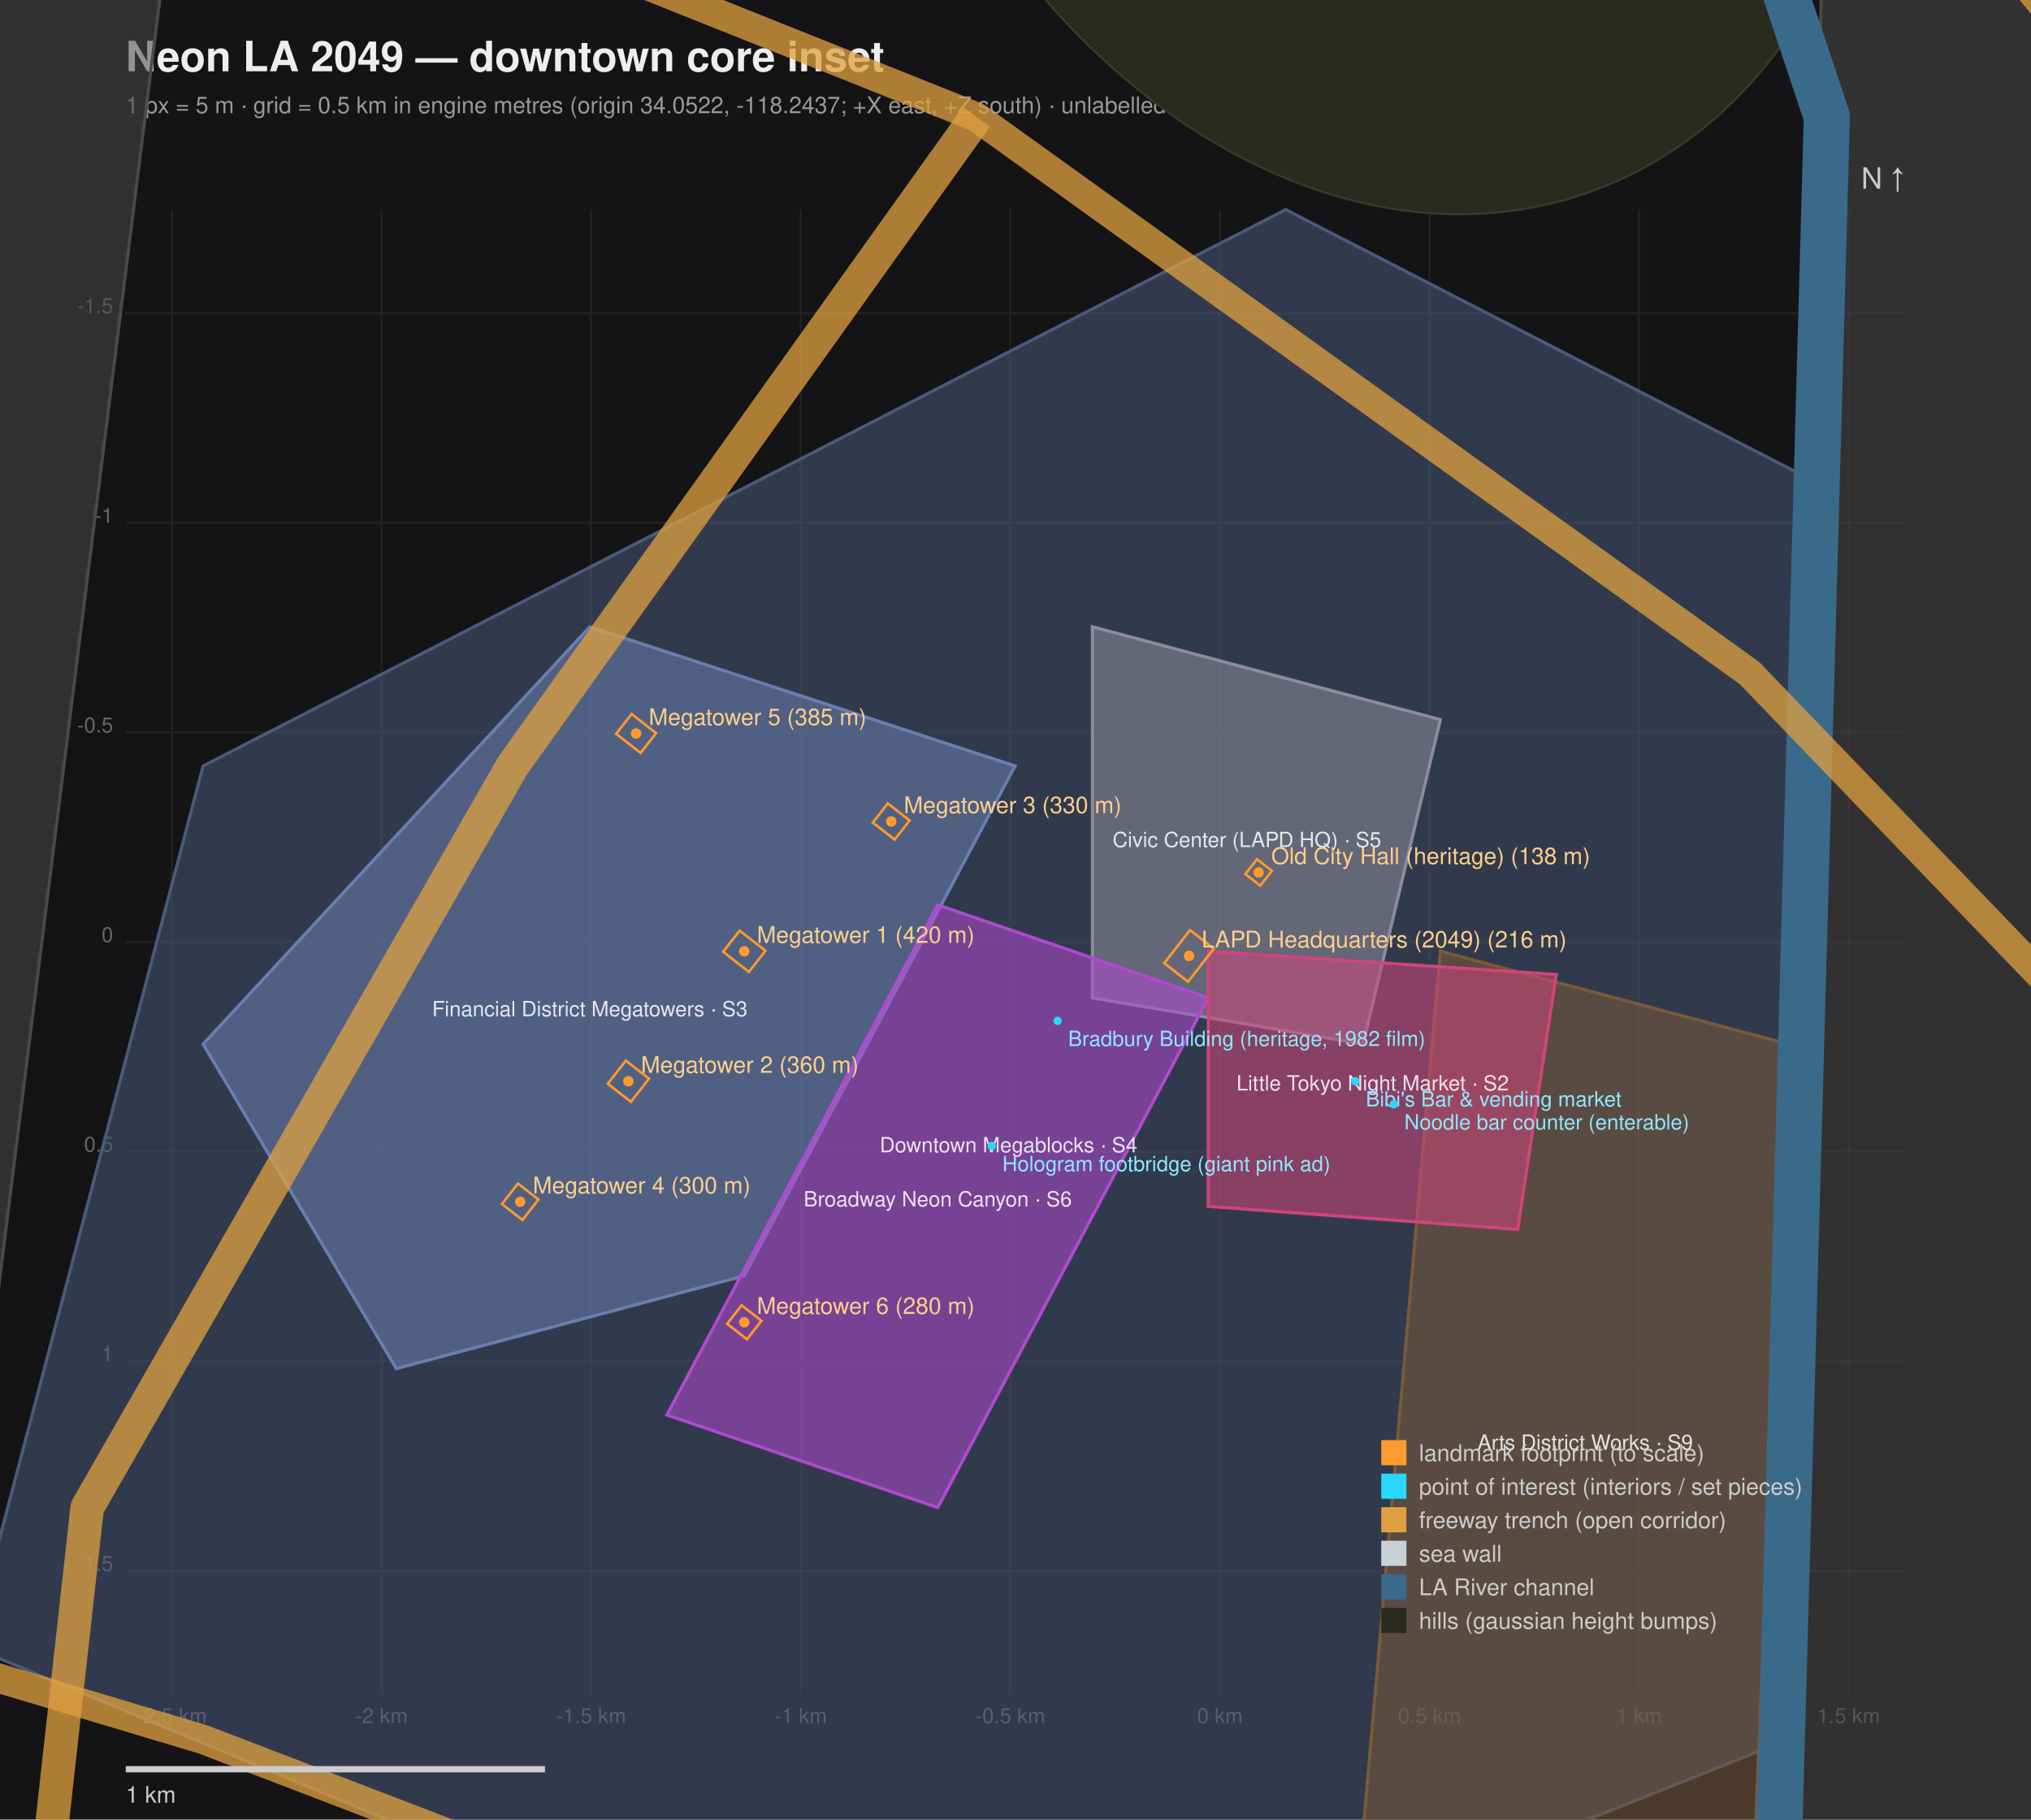
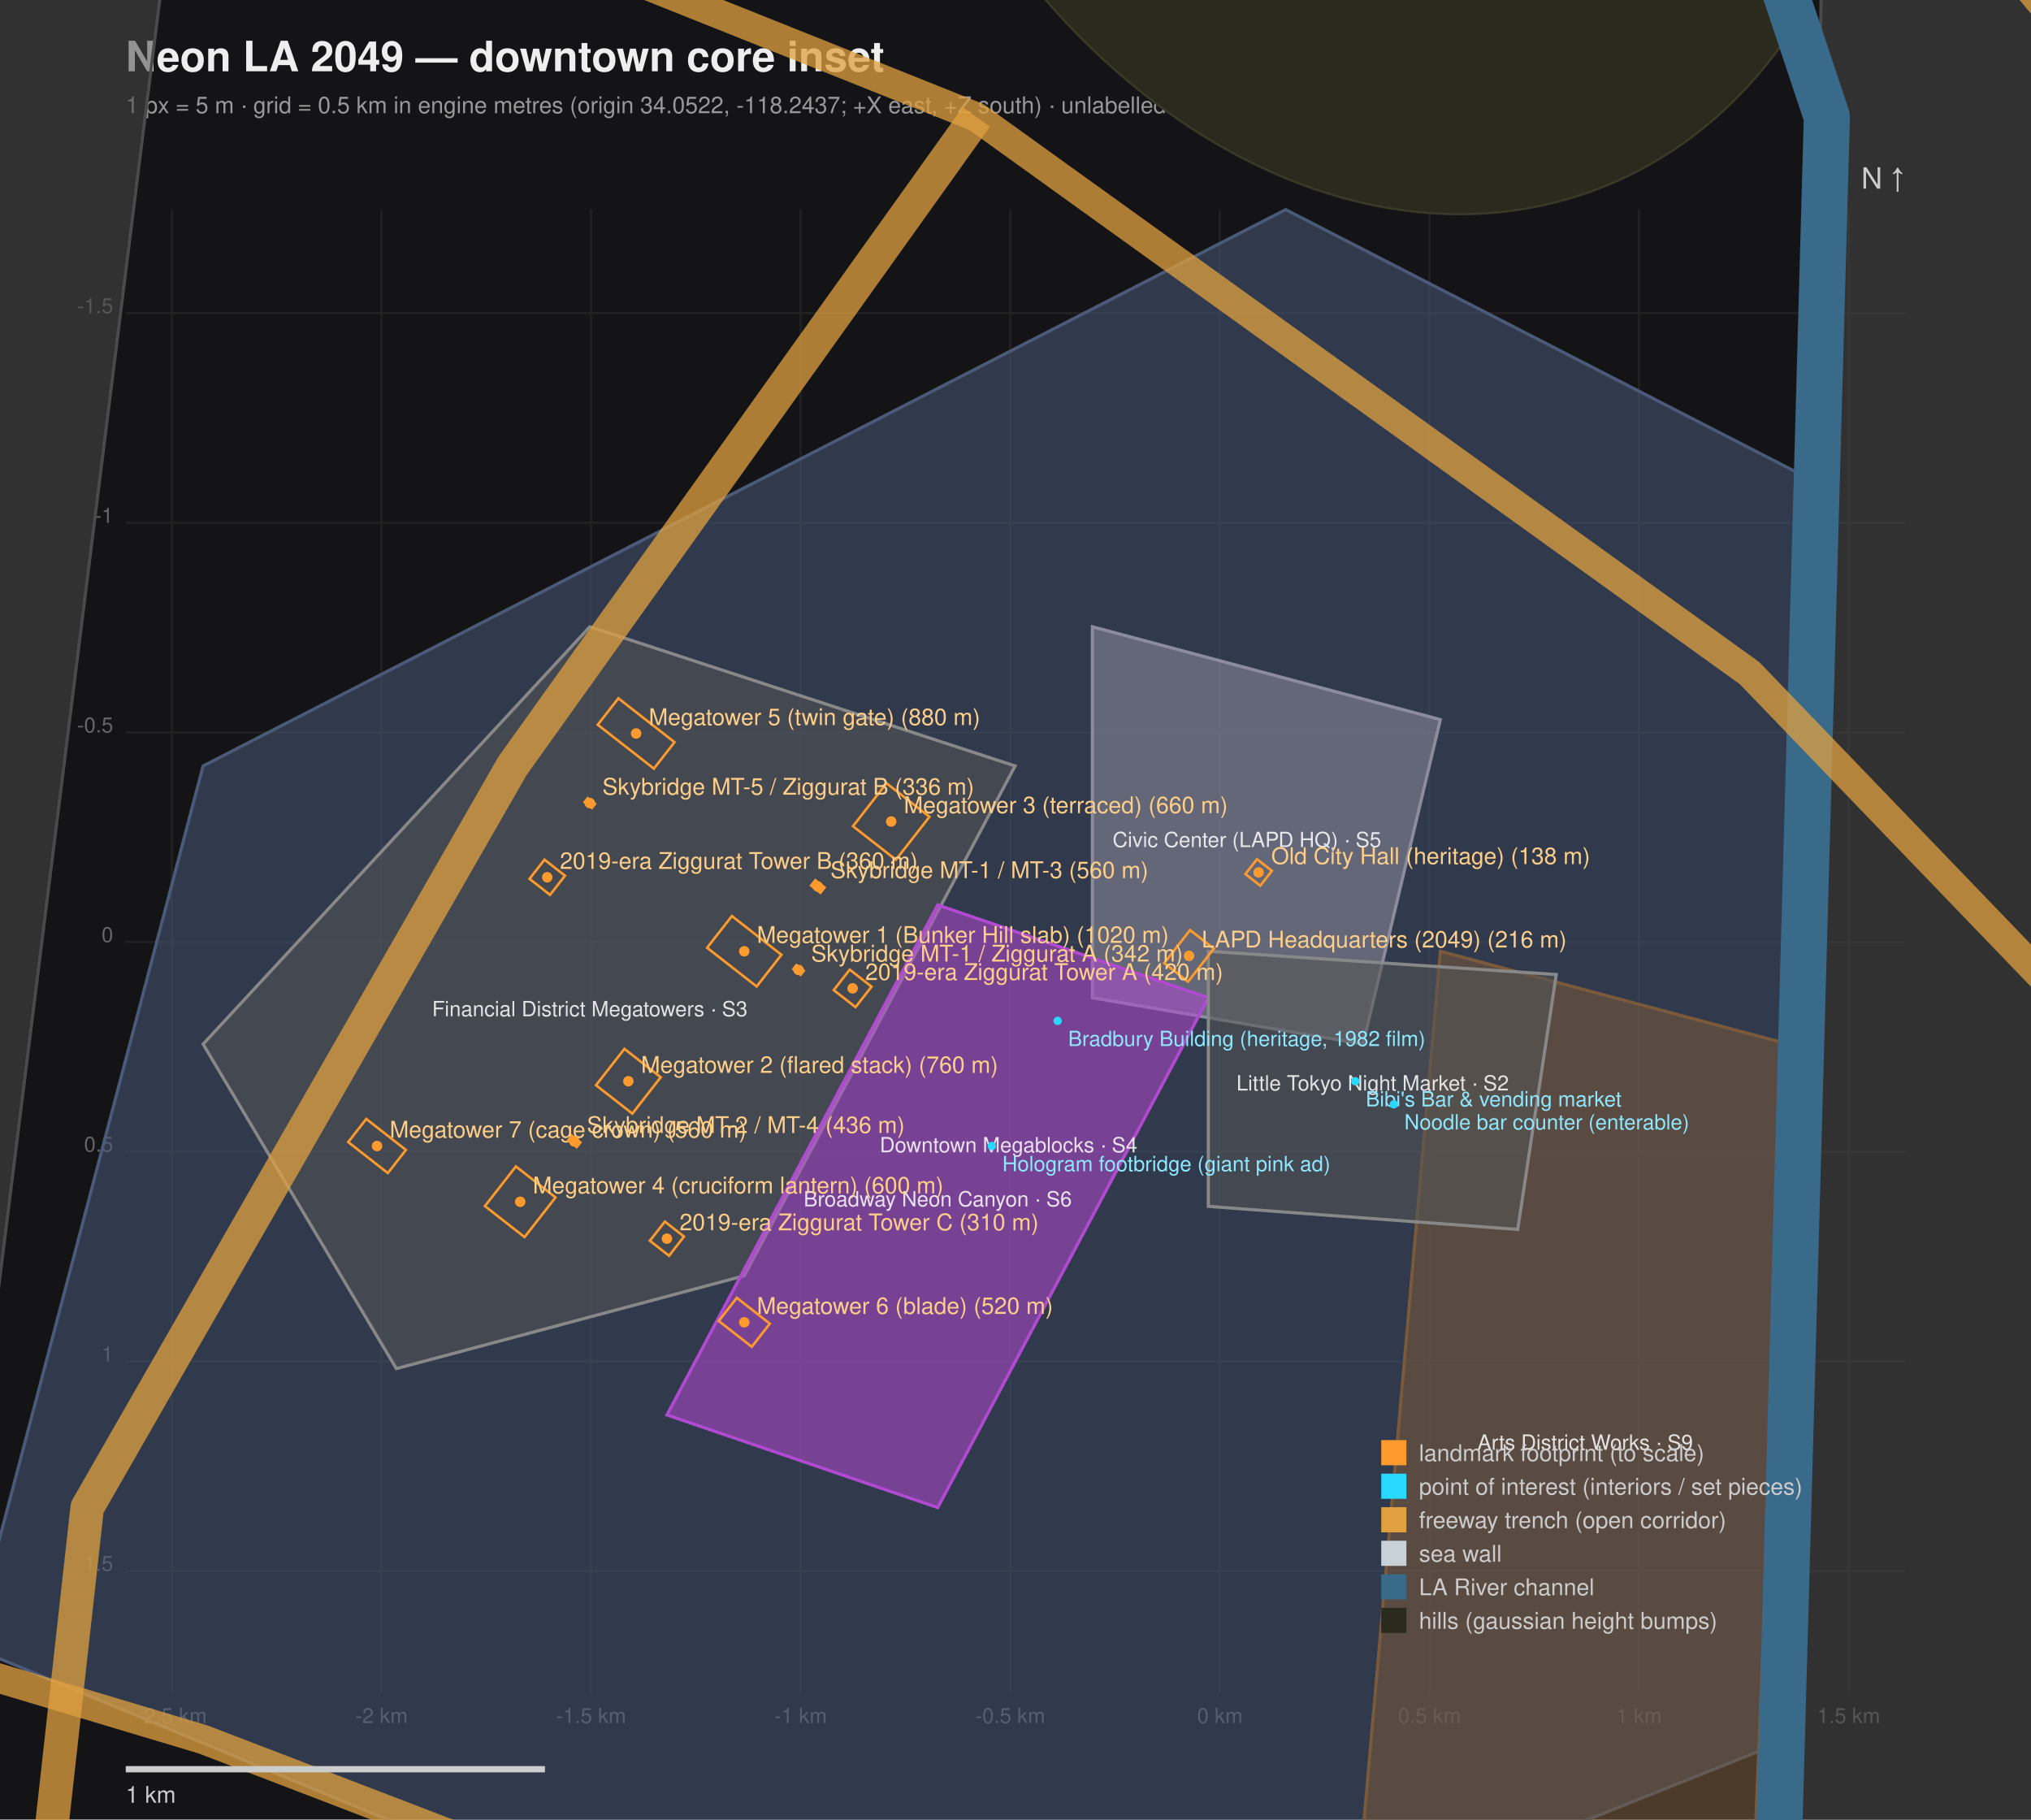
<svg xmlns="http://www.w3.org/2000/svg" width="969" height="868" viewBox="0 0 969 868" font-family="Helvetica, Arial, sans-serif">
  <rect width="969" height="868" fill="#141416" />
  <text x="60" y="34" fill="#eee" font-size="20" font-weight="bold">Neon LA 2049 — downtown core inset</text>
  <text x="60" y="54" fill="#999" font-size="11">1 px = 5 m · grid = 0.5 km in engine metres (origin 34.0522, -118.2437; +X east, +Z south) · unlabelled dark land = basin sprawl</text>
  <line x1="82.0" y1="100" x2="82.0" y2="808" stroke="#222" stroke-width="1" />
  <text x="82.0" y="822" fill="#666" font-size="10" text-anchor="middle">-2.5 km</text>
  <line x1="182.0" y1="100" x2="182.0" y2="808" stroke="#222" stroke-width="1" />
  <text x="182.0" y="822" fill="#666" font-size="10" text-anchor="middle">-2 km</text>
  <line x1="282.0" y1="100" x2="282.0" y2="808" stroke="#222" stroke-width="1" />
  <text x="282.0" y="822" fill="#666" font-size="10" text-anchor="middle">-1.5 km</text>
  <line x1="382.0" y1="100" x2="382.0" y2="808" stroke="#222" stroke-width="1" />
  <text x="382.0" y="822" fill="#666" font-size="10" text-anchor="middle">-1 km</text>
  <line x1="482.0" y1="100" x2="482.0" y2="808" stroke="#222" stroke-width="1" />
  <text x="482.0" y="822" fill="#666" font-size="10" text-anchor="middle">-0.5 km</text>
  <line x1="582.0" y1="100" x2="582.0" y2="808" stroke="#222" stroke-width="1" />
  <text x="582.0" y="822" fill="#666" font-size="10" text-anchor="middle">0 km</text>
  <line x1="682.0" y1="100" x2="682.0" y2="808" stroke="#222" stroke-width="1" />
  <text x="682.0" y="822" fill="#666" font-size="10" text-anchor="middle">0.5 km</text>
  <line x1="782.0" y1="100" x2="782.0" y2="808" stroke="#222" stroke-width="1" />
  <text x="782.0" y="822" fill="#666" font-size="10" text-anchor="middle">1 km</text>
  <line x1="882.0" y1="100" x2="882.0" y2="808" stroke="#222" stroke-width="1" />
  <text x="882.0" y="822" fill="#666" font-size="10" text-anchor="middle">1.5 km</text>
  <line x1="60" y1="149.4" x2="909" y2="149.4" stroke="#222" stroke-width="1" />
  <text x="54" y="149.4" fill="#666" font-size="10" text-anchor="end">-1.5</text>
  <line x1="60" y1="249.4" x2="909" y2="249.4" stroke="#222" stroke-width="1" />
  <text x="54" y="249.4" fill="#666" font-size="10" text-anchor="end">-1</text>
  <line x1="60" y1="349.4" x2="909" y2="349.4" stroke="#222" stroke-width="1" />
  <text x="54" y="349.4" fill="#666" font-size="10" text-anchor="end">-0.5</text>
  <line x1="60" y1="449.4" x2="909" y2="449.4" stroke="#222" stroke-width="1" />
  <text x="54" y="449.4" fill="#666" font-size="10" text-anchor="end">0</text>
  <line x1="60" y1="549.4" x2="909" y2="549.4" stroke="#222" stroke-width="1" />
  <text x="54" y="549.4" fill="#666" font-size="10" text-anchor="end">0.5</text>
  <line x1="60" y1="649.4" x2="909" y2="649.4" stroke="#222" stroke-width="1" />
  <text x="54" y="649.4" fill="#666" font-size="10" text-anchor="end">1</text>
  <line x1="60" y1="749.4" x2="909" y2="749.4" stroke="#222" stroke-width="1" />
  <text x="54" y="749.4" fill="#666" font-size="10" text-anchor="end">1.5</text>
  <ellipse cx="-4699.2" cy="-607.7" rx="1040" ry="640" transform="rotate(-15 -4699.2 -607.7)" fill="#2a2a1e" stroke="#3a3a28" />
  <ellipse cx="-3407.9" cy="-939.4" rx="960" ry="600" transform="rotate(-5 -3407.9 -939.4)" fill="#2a2a1e" stroke="#3a3a28" />
  <ellipse cx="-2301.1" cy="-1160.5" rx="920" ry="520" transform="rotate(0 -2301.1 -1160.5)" fill="#2a2a1e" stroke="#3a3a28" />
  <ellipse cx="-1286.6" cy="-1204.8" rx="840" ry="440" transform="rotate(5 -1286.6 -1204.8)" fill="#2a2a1e" stroke="#3a3a28" />
  <ellipse cx="-364.3" cy="-1271.1" rx="640" ry="520" transform="rotate(0 -364.3 -1271.1)" fill="#2a2a1e" stroke="#3a3a28" />
  <ellipse cx="650.3" cy="-209.6" rx="240" ry="320" transform="rotate(-20 650.3 -209.6)" fill="#2a2a1e" stroke="#3a3a28" />
  <ellipse cx="-1655.5" cy="1426.9" rx="360" ry="300" transform="rotate(0 -1655.5 1426.9)" fill="#2a2a1e" stroke="#3a3a28" />
  <ellipse cx="-1655.5" cy="6800.8" rx="1240" ry="920" transform="rotate(0 -1655.5 6800.8)" fill="#2a2a1e" stroke="#3a3a28" />
  <ellipse cx="2033.8" cy="5916.2" rx="180" ry="160" transform="rotate(0 2033.8 5916.2)" fill="#2a2a1e" stroke="#3a3a28" />
  <ellipse cx="3140.5" cy="1050.9" rx="480" ry="300" transform="rotate(0 3140.5 1050.9)" fill="#2a2a1e" stroke="#3a3a28" />
  <path d="M1664.8,940.4 L2863.8,1161.5 L2863.8,2709.5 L1664.8,2709.5 Z" fill="#6a4a2a" fill-opacity="0.55" stroke="#6a4a2a" stroke-width="1.5" />
  <path d="M-1194.4,984.6 L650.3,1050.9 L1019.2,3373.0 L-1194.4,3373.0 Z" fill="#4f6a5a" fill-opacity="0.55" stroke="#4f6a5a" stroke-width="1.5" />
  <path d="M1019.2,3373.0 L3786.2,3373.0 L3786.2,6026.8 L1019.2,6026.8 Z" fill="#4f6a5a" fill-opacity="0.55" stroke="#4f6a5a" stroke-width="1.5" />
  <path d="M-3592.4,-386.5 L96.9,-165.4 L-13.8,719.2 L-1194.4,984.6 L-2854.5,1825.0 L-3776.8,940.4 Z" fill="#4a4a4a" fill-opacity="0.55" stroke="#4a4a4a" stroke-width="1.5" />
  <path d="M-2485.6,3151.8 L1019.2,3373.0 L1019.2,6026.8 L-1747.7,5805.6 L-2116.7,4257.6 Z" fill="#6a4a2a" fill-opacity="0.55" stroke="#6a4a2a" stroke-width="1.5" />
  <path d="M1388.1,6026.8 L3417.2,6026.8 L3417.2,7243.1 L1388.1,7021.9 Z" fill="#4a5a78" fill-opacity="0.55" stroke="#4a5a78" stroke-width="1.5" />
  <path d="M871.6,-165.4 L2679.4,276.9 L2679.4,1161.5 L853.2,940.4 Z" fill="#4a4a4a" fill-opacity="0.55" stroke="#4a4a4a" stroke-width="1.5" />
  <path d="M613.4,100.0 L871.6,232.7 L853.2,829.8 L465.8,984.6 L-13.8,785.6 L96.9,365.4 Z" fill="#4a5a78" fill-opacity="0.55" stroke="#4a5a78" stroke-width="1.5" />
  <path d="M650.3,1095.2 L1664.8,1161.5 L1664.8,1935.5 L650.3,1935.5 Z" fill="#6a4a2a" fill-opacity="0.55" stroke="#6a4a2a" stroke-width="1.5" />
  <path d="M-1747.7,-828.8 L-87.6,-718.2 L96.9,-165.4 L-1932.2,-276.0 Z" fill="#a03a8a" fill-opacity="0.55" stroke="#a03a8a" stroke-width="1.5" />
  <path d="M-4699.2,608.6 L-3776.8,940.4 L-2854.5,1825.0 L-2485.6,2709.5 L-2024.4,4257.6 L-1747.7,5584.5 L-2208.9,5695.0 L-2393.4,4699.9 L-2854.5,3594.1 L-3444.8,2377.8 L-4145.8,1382.7 L-4975.9,807.7 Z" fill="#6e7a80" fill-opacity="0.55" stroke="#6e7a80" stroke-width="1.5" />
  <path d="M-456.5,6026.8 L2310.5,6026.8 L2310.5,7132.5 L650.3,7574.8 L-456.5,7796.0 Z" fill="#3a5a6a" fill-opacity="0.55" stroke="#3a5a6a" stroke-width="1.5" />
-   <path d="M281.4,299.0 L484.3,365.4 L355.1,608.6 L189.1,652.9 L96.9,498.1 Z" fill="#6a7fb0" fill-opacity="0.55" stroke="#6a7fb0" stroke-width="1.5" />
+   <path d="M281.4,299.0 L484.3,365.4 L355.1,608.6 L189.1,652.9 L96.9,498.1 Z" fill="#555" fill-opacity="0.55" stroke="#888" stroke-width="1.5" />
  <path d="M521.2,299.0 L687.2,343.3 L650.3,498.1 L521.2,476.0 Z" fill="#8c8c9c" fill-opacity="0.55" stroke="#8c8c9c" stroke-width="1.5" />
  <path d="M447.4,431.7 L576.5,476.0 L447.4,719.2 L318.2,675.0 Z" fill="#b04ad0" fill-opacity="0.55" stroke="#b04ad0" stroke-width="1.5" />
  <path d="M687.2,453.8 L853.2,498.1 L834.7,940.4 L650.3,874.0 Z" fill="#7a5a3a" fill-opacity="0.55" stroke="#7a5a3a" stroke-width="1.5" />
  <path d="M-2854.5,2643.2 L-1932.2,2643.2 L-1932.2,3151.8 L-2854.5,3151.8 Z" fill="#3a6a8a" fill-opacity="0.55" stroke="#3a6a8a" stroke-width="1.5" />
-   <path d="M576.5,453.8 L742.5,464.9 L724.1,586.5 L576.5,575.5 Z" fill="#d0457a" fill-opacity="0.55" stroke="#d0457a" stroke-width="1.5" />
+   <path d="M576.5,453.8 L742.5,464.9 L724.1,586.5 L576.5,575.5 Z" fill="#555" fill-opacity="0.55" stroke="#888" stroke-width="1.5" />
  <path d="M2642.5,4611.4 L2937.6,4611.4 L2937.6,4854.7 L2642.5,4854.7 Z" fill="#c06a3a" fill-opacity="0.55" stroke="#c06a3a" stroke-width="1.5" />
  <path d="M-5990.4,719.2 L-5621.5,719.2 L-4883.6,807.7 L-4422.5,1050.9 L-4108.9,1382.7 L-3813.7,1714.4 L-3592.4,2046.1 L-3371.0,2355.7 L-3223.4,2643.2 L-3002.1,3151.8 L-2799.2,3594.1 L-2540.9,4147.0 L-2319.6,4699.9 L-2153.6,5142.2 L-2153.6,5584.5 L-2245.8,5916.2 L-2485.6,6247.9 L-2743.8,6690.2 L-2485.6,7243.1 L-1932.2,7685.4 L-1378.8,7906.5 L-641.0,8017.1 L-179.8,8017.1 L281.4,7906.5 L650.3,7574.8 L1203.7,7243.1 L1664.8,7021.9 L2126.0,6867.1 L2771.6,7132.5 L3232.8,7464.2 L3970.6,8017.1 L4339.6,8459.4 L4524.0,8680.5 L4524.0,10449.7 L-7835.0,10449.7 L-7835.0,719.2 Z" fill="#0c1a26" stroke="#2a4a66" stroke-width="1" />
  <path d="M-87.6,-1824.0 L650.3,-607.7 L871.6,55.8 L853.2,719.2 L834.7,1382.7 L1480.4,2156.7 L1757.1,3151.8 L1757.1,4478.7 L1295.9,5805.6 L1295.9,6800.8" fill="none" stroke="#3a6a8a" stroke-width="22" stroke-linejoin="round" />
  <path d="M-4016.6,1349.5 L-3223.4,1095.2 L-2301.1,918.2 L-1747.7,874.0 L-1009.9,785.6 L-272.0,719.2 L96.9,829.8 L558.1,1006.7 L1019.2,1050.9 L1572.6,829.8 L2310.5,166.3" fill="none" stroke="#e0a040" stroke-opacity="0.75" stroke-width="14" stroke-linejoin="round" />
  <text x="-272.0" y="719.2" fill="#e0a040" font-size="10" dx="4">I-10</text>
  <path d="M465.8,55.8 L244.5,365.4 L41.6,719.2 L4.7,1050.9 L-106.0,1825.0 L-106.0,3151.8 L-198.2,4478.7 L-272.0,6026.8 L-179.8,7353.7" fill="none" stroke="#e0a040" stroke-opacity="0.75" stroke-width="16" stroke-linejoin="round" />
  <text x="-106.0" y="1825.0" fill="#e0a040" font-size="10" dx="4">I-110</text>
  <path d="M-1747.7,-1713.4 L-1378.8,-1271.1 L-1009.9,-607.7 L-364.3,-276.0 L465.8,55.8 L834.7,321.1 L1111.4,608.6" fill="none" stroke="#e0a040" stroke-opacity="0.75" stroke-width="14" stroke-linejoin="round" />
  <text x="-364.3" y="-276.0" fill="#e0a040" font-size="10" dx="4">US-101</text>
  <path d="M-3592.4,-1934.6 L-3131.2,55.8 L-2762.3,940.4 L-2301.1,1825.0 L-1932.2,2709.5 L-1747.7,3151.8 L-1194.4,4036.4 L-272.0,4699.9 L1019.2,5252.7 L2310.5,5473.9 L3232.8,5805.6 L4155.1,6247.9" fill="none" stroke="#e0a040" stroke-opacity="0.75" stroke-width="16" stroke-linejoin="round" />
  <text x="-1194.4" y="4036.4" fill="#e0a040" font-size="10" dx="4">I-405</text>
  <path d="M96.9,-1271.1 L465.8,-607.7 L1019.2,55.8 L1203.7,719.2 L1572.6,1095.2 L2494.9,1825.0 L3232.8,2488.4 L4155.1,3151.8" fill="none" stroke="#e0a040" stroke-opacity="0.75" stroke-width="14" stroke-linejoin="round" />
  <text x="1572.6" y="1095.2" fill="#e0a040" font-size="10" dx="4">I-5</text>
  <path d="M-2116.7,3151.8 L-87.6,3151.8 L1388.1,3373.0 L2863.8,3594.1 L4155.1,3704.7" fill="none" stroke="#e0a040" stroke-opacity="0.75" stroke-width="14" stroke-linejoin="round" />
  <text x="1388.1" y="3373.0" fill="#e0a040" font-size="10" dx="4">I-105</text>
  <path d="M1941.5,166.3 L1941.5,1050.9 L1941.5,2709.5 L1572.6,4257.6 L1295.9,6026.8 L1388.1,6690.2" fill="none" stroke="#e0a040" stroke-opacity="0.75" stroke-width="14" stroke-linejoin="round" />
  <text x="1572.6" y="4257.6" fill="#e0a040" font-size="10" dx="4">I-710</text>
  <path d="M-5252.5,752.4 L-4865.2,840.8 L-4394.8,1084.1 L-4075.7,1409.2 L-3786.1,1736.5 L-3561.0,2063.8 L-3337.8,2366.8 L-3190.2,2654.3 L-2968.9,3156.3 L-2762.3,3598.6 L-2504.0,4147.0 L-2282.7,4695.5 L-2116.7,5131.1 L-2113.0,5573.4 L-2162.8,5849.8" fill="none" stroke="#c8d0d8" stroke-width="25" stroke-linejoin="round" />
  <text x="-3190.2" y="2654.3" fill="#c8d0d8" font-size="11" dx="-8" text-anchor="end">Sepulveda Sea Wall (90 m)</text>
  <path d="M-364.3,7840.2 L244.5,7840.2 L631.8,7508.5 L1185.2,7187.8 L1655.6,6966.6 L2126.0,6822.9 L2790.1,7088.3 L3251.2,7420.0 L3989.1,7972.9" fill="none" stroke="#c8d0d8" stroke-width="21" stroke-linejoin="round" />
  <text x="1655.6" y="6966.6" fill="#c8d0d8" font-size="11" dx="-8" text-anchor="end">Harbor Sea Wall (southern continuation) (75 m)</text>
  <text x="481.2" y="549.7" fill="#fff" fill-opacity="0.85" font-size="10" text-anchor="middle">Downtown Megablocks · S4</text>
  <text x="281.4" y="484.8" fill="#fff" fill-opacity="0.85" font-size="10" text-anchor="middle">Financial District Megatowers · S3</text>
  <text x="594.9" y="404.1" fill="#fff" fill-opacity="0.85" font-size="10" text-anchor="middle">Civic Center (LAPD HQ) · S5</text>
  <text x="654.9" y="520.2" fill="#fff" fill-opacity="0.85" font-size="10" text-anchor="middle">Little Tokyo Night Market · S2</text>
  <text x="447.4" y="575.5" fill="#fff" fill-opacity="0.85" font-size="10" text-anchor="middle">Broadway Neon Canyon · S6</text>
  <text x="756.3" y="691.6" fill="#fff" fill-opacity="0.85" font-size="10" text-anchor="middle">Arts District Works · S9</text>
  <text x="1157.6" y="1531.9" fill="#fff" fill-opacity="0.85" font-size="10" text-anchor="middle">Wallace Corporation Precinct (Vernon) · S7</text>
  <text x="2264.3" y="1880.2" fill="#fff" fill-opacity="0.85" font-size="10" text-anchor="middle">Southeast Refinery Belt · S15</text>
  <text x="-179.8" y="2195.4" fill="#fff" fill-opacity="0.85" font-size="10" text-anchor="middle">South LA Megablocks · S12</text>
  <text x="2402.7" y="4699.9" fill="#fff" fill-opacity="0.85" font-size="10" text-anchor="middle">Lakewood / Downey Megablocks · S11</text>
  <text x="2790.1" y="4733.1" fill="#fff" fill-opacity="0.85" font-size="10" text-anchor="middle">K's Megablock · S8</text>
  <text x="-1889.2" y="652.9" fill="#fff" fill-opacity="0.85" font-size="10" text-anchor="middle">Westside Sprawl (Mid-Wilshire to Culver) · S13</text>
  <text x="-917.7" y="-497.1" fill="#fff" fill-opacity="0.85" font-size="10" text-anchor="middle">Hollywood Entertainment Strip · S16</text>
  <text x="-3134.3" y="2873.6" fill="#fff" fill-opacity="0.85" font-size="10" text-anchor="middle">Grey Coast (behind the Sea Wall) · S10</text>
  <text x="-2393.4" y="2897.5" fill="#fff" fill-opacity="0.85" font-size="10" text-anchor="middle">LAX Off-World Spaceport · S17</text>
  <text x="-862.3" y="4523.0" fill="#fff" fill-opacity="0.85" font-size="10" text-anchor="middle">South Bay Refineries · S18</text>
  <text x="871.6" y="6911.4" fill="#fff" fill-opacity="0.85" font-size="10" text-anchor="middle">Harbor &amp; Container Port · S19</text>
  <text x="2402.7" y="6579.6" fill="#fff" fill-opacity="0.85" font-size="10" text-anchor="middle">Long Beach Secondary Core · S20</text>
  <text x="1770.9" y="553.4" fill="#fff" fill-opacity="0.85" font-size="10" text-anchor="middle">East LA Sprawl · S21</text>
  <rect x="1068.1" y="1173.2" width="640" height="640" transform="rotate(0 1388.1 1493.2)" fill="none" stroke="#ff9a2e" stroke-width="1.2" />
  <circle cx="1388.1" cy="1493.2" r="2.5" fill="#ff9a2e" />
  <text x="1388.1" y="1493.2" dx="6" dy="-4" fill="#ffcf8a" font-size="11">Wallace Corporation Earth Headquarters (3500 m)</text>
  <rect x="1481.3" y="904.4" width="72" height="72" transform="rotate(0 1517.3 940.4)" fill="none" stroke="#ff9a2e" stroke-width="1.2" />
  <circle cx="1517.3" cy="940.4" r="2.5" fill="#ff9a2e" />
  <text x="1517.3" y="940.4" dx="6" dy="-4" fill="#ffcf8a" font-size="11">Wallace Tower A (1400 m)</text>
  <rect x="1687.2" y="1880.4" width="66" height="66" transform="rotate(0 1720.2 1913.4)" fill="none" stroke="#ff9a2e" stroke-width="1.2" />
  <circle cx="1720.2" cy="1913.4" r="2.5" fill="#ff9a2e" />
  <text x="1720.2" y="1913.4" dx="6" dy="-4" fill="#ffcf8a" font-size="11">Wallace Tower B (1250 m)</text>
  <rect x="841.6" y="2016.1" width="60" height="60" transform="rotate(0 871.6 2046.1)" fill="none" stroke="#ff9a2e" stroke-width="1.2" />
  <circle cx="871.6" cy="2046.1" r="2.5" fill="#ff9a2e" />
  <text x="871.6" y="2046.1" dx="6" dy="-4" fill="#ffcf8a" font-size="11">Wallace Tower C (1100 m)</text>
+   <rect x="1998.8" y="1678.2" width="236" height="236" transform="rotate(45 2116.8 1796.2)" fill="none" stroke="#ff9a2e" stroke-width="1.2" />
+   <circle cx="2116.8" cy="1796.2" r="2.5" fill="#ff9a2e" />
+   <text x="2116.8" y="1796.2" dx="6" dy="-4" fill="#ffcf8a" font-size="11">Old Corporate Pyramid (north) (1000 m)</text>
+   <rect x="2235.7" y="1893.9" width="216" height="216" transform="rotate(45 2343.7 2001.9)" fill="none" stroke="#ff9a2e" stroke-width="1.2" />
+   <circle cx="2343.7" cy="2001.9" r="2.5" fill="#ff9a2e" />
+   <text x="2343.7" y="2001.9" dx="6" dy="-4" fill="#ffcf8a" font-size="11">Old Corporate Pyramid (south) (860 m)</text>
  <rect x="560.1" y="446" width="14.4" height="20" transform="rotate(38 567.3 456.0)" fill="none" stroke="#ff9a2e" stroke-width="1.2" />
  <circle cx="567.3" cy="456.0" r="2.5" fill="#ff9a2e" />
  <text x="567.3" y="456.0" dx="6" dy="-4" fill="#ffcf8a" font-size="11">LAPD Headquarters (2049) (216 m)</text>
  <rect x="596" y="411.7" width="9" height="9" transform="rotate(38 600.5 416.2)" fill="none" stroke="#ff9a2e" stroke-width="1.2" />
  <circle cx="600.5" cy="416.2" r="2.5" fill="#ff9a2e" />
  <text x="600.5" y="416.2" dx="6" dy="-4" fill="#ffcf8a" font-size="11">Old City Hall (heritage) (138 m)</text>
-   <rect x="347.3" y="447.4" width="15.6" height="12.8" transform="rotate(38 355.1 453.8)" fill="none" stroke="#ff9a2e" stroke-width="1.2" />
+   <rect x="340.1" y="444.2" width="30" height="19.2" transform="rotate(38 355.1 453.8)" fill="none" stroke="#ff9a2e" stroke-width="1.2" />
  <circle cx="355.1" cy="453.8" r="2.5" fill="#ff9a2e" />
-   <text x="355.1" y="453.8" dx="6" dy="-4" fill="#ffcf8a" font-size="11">Megatower 1 (420 m)</text>
-   <rect x="292.8" y="508.8" width="14" height="14" transform="rotate(38 299.8 515.8)" fill="none" stroke="#ff9a2e" stroke-width="1.2" />
+   <text x="355.1" y="453.8" dx="6" dy="-4" fill="#ffcf8a" font-size="11">Megatower 1 (Bunker Hill slab) (1020 m)</text>
+   <rect x="288.8" y="504.8" width="22" height="22" transform="rotate(38 299.8 515.8)" fill="none" stroke="#ff9a2e" stroke-width="1.2" />
  <circle cx="299.8" cy="515.8" r="2.5" fill="#ff9a2e" />
-   <text x="299.8" y="515.8" dx="6" dy="-4" fill="#ffcf8a" font-size="11">Megatower 2 (360 m)</text>
-   <rect x="418.6" y="386.1" width="13.2" height="11.6" transform="rotate(38 425.2 391.9)" fill="none" stroke="#ff9a2e" stroke-width="1.2" />
+   <text x="299.8" y="515.8" dx="6" dy="-4" fill="#ffcf8a" font-size="11">Megatower 2 (flared stack) (760 m)</text>
+   <rect x="412.2" y="378.9" width="26" height="26" transform="rotate(38 425.2 391.9)" fill="none" stroke="#ff9a2e" stroke-width="1.2" />
  <circle cx="425.2" cy="391.9" r="2.5" fill="#ff9a2e" />
-   <text x="425.2" y="391.9" dx="6" dy="-4" fill="#ffcf8a" font-size="11">Megatower 3 (330 m)</text>
-   <rect x="242" y="567.1" width="12.4" height="12.4" transform="rotate(38 248.2 573.3)" fill="none" stroke="#ff9a2e" stroke-width="1.2" />
+   <text x="425.2" y="391.9" dx="6" dy="-4" fill="#ffcf8a" font-size="11">Megatower 3 (terraced) (660 m)</text>
+   <rect x="236.2" y="561.3" width="24" height="24" transform="rotate(38 248.2 573.3)" fill="none" stroke="#ff9a2e" stroke-width="1.2" />
  <circle cx="248.2" cy="573.3" r="2.5" fill="#ff9a2e" />
-   <text x="248.2" y="573.3" dx="6" dy="-4" fill="#ffcf8a" font-size="11">Megatower 4 (300 m)</text>
-   <rect x="296.1" y="343.9" width="14.8" height="12" transform="rotate(38 303.5 349.9)" fill="none" stroke="#ff9a2e" stroke-width="1.2" />
+   <text x="248.2" y="573.3" dx="6" dy="-4" fill="#ffcf8a" font-size="11">Megatower 4 (cruciform lantern) (600 m)</text>
+   <rect x="286.5" y="341.9" width="34" height="16" transform="rotate(38 303.5 349.9)" fill="none" stroke="#ff9a2e" stroke-width="1.2" />
  <circle cx="303.5" cy="349.9" r="2.5" fill="#ff9a2e" />
-   <text x="303.5" y="349.9" dx="6" dy="-4" fill="#ffcf8a" font-size="11">Megatower 5 (385 m)</text>
-   <rect x="349.1" y="625.2" width="12" height="11.2" transform="rotate(38 355.1 630.8)" fill="none" stroke="#ff9a2e" stroke-width="1.2" />
+   <text x="303.5" y="349.9" dx="6" dy="-4" fill="#ffcf8a" font-size="11">Megatower 5 (twin gate) (880 m)</text>
+   <rect x="345.1" y="623.8" width="20" height="14" transform="rotate(38 355.1 630.8)" fill="none" stroke="#ff9a2e" stroke-width="1.2" />
  <circle cx="355.1" cy="630.8" r="2.5" fill="#ff9a2e" />
-   <text x="355.1" y="630.8" dx="6" dy="-4" fill="#ffcf8a" font-size="11">Megatower 6 (280 m)</text>
+   <text x="355.1" y="630.8" dx="6" dy="-4" fill="#ffcf8a" font-size="11">Megatower 6 (blade) (520 m)</text>
+   <rect x="167.9" y="539.7" width="24" height="14" transform="rotate(38 179.9 546.7)" fill="none" stroke="#ff9a2e" stroke-width="1.2" />
+   <circle cx="179.9" cy="546.7" r="2.5" fill="#ff9a2e" />
+   <text x="179.9" y="546.7" dx="6" dy="-4" fill="#ffcf8a" font-size="11">Megatower 7 (cage crown) (560 m)</text>
+   <rect x="400.2" y="465.3" width="13.2" height="12.4" transform="rotate(38 406.8 471.5)" fill="none" stroke="#ff9a2e" stroke-width="1.2" />
+   <circle cx="406.8" cy="471.5" r="2.5" fill="#ff9a2e" />
+   <text x="406.8" y="471.5" dx="6" dy="-4" fill="#ffcf8a" font-size="11">2019-era Ziggurat Tower A (420 m)</text>
+   <rect x="254.9" y="412.7" width="12.4" height="11.6" transform="rotate(38 261.1 418.5)" fill="none" stroke="#ff9a2e" stroke-width="1.2" />
+   <circle cx="261.1" cy="418.5" r="2.5" fill="#ff9a2e" />
+   <text x="261.1" y="418.5" dx="6" dy="-4" fill="#ffcf8a" font-size="11">2019-era Ziggurat Tower B (360 m)</text>
+   <rect x="312.4" y="585.1" width="11.6" height="11.6" transform="rotate(38 318.2 590.9)" fill="none" stroke="#ff9a2e" stroke-width="1.2" />
+   <circle cx="318.2" cy="590.9" r="2.5" fill="#ff9a2e" />
+   <text x="318.2" y="590.9" dx="6" dy="-4" fill="#ffcf8a" font-size="11">2019-era Ziggurat Tower C (310 m)</text>
+   <rect x="378.8" y="461.5" width="4.4" height="2.4" transform="rotate(38 381.0 462.7)" fill="none" stroke="#ff9a2e" stroke-width="1.2" />
+   <circle cx="381.0" cy="462.7" r="2.5" fill="#ff9a2e" />
+   <text x="381.0" y="462.7" dx="6" dy="-4" fill="#ffcf8a" font-size="11">Skybridge MT-1 / Ziggurat A (342 m)</text>
+   <rect x="271.4" y="543.1" width="5.2" height="2.8" transform="rotate(38 274.0 544.5)" fill="none" stroke="#ff9a2e" stroke-width="1.2" />
+   <circle cx="274.0" cy="544.5" r="2.5" fill="#ff9a2e" />
+   <text x="274.0" y="544.5" dx="6" dy="-4" fill="#ffcf8a" font-size="11">Skybridge MT-2 / MT-4 (436 m)</text>
+   <rect x="279.2" y="381.9" width="4.4" height="2.4" transform="rotate(38 281.4 383.1)" fill="none" stroke="#ff9a2e" stroke-width="1.2" />
+   <circle cx="281.4" cy="383.1" r="2.5" fill="#ff9a2e" />
+   <text x="281.4" y="383.1" dx="6" dy="-4" fill="#ffcf8a" font-size="11">Skybridge MT-5 / Ziggurat B (336 m)</text>
+   <rect x="387.4" y="421.3" width="5.6" height="3.2" transform="rotate(38 390.2 422.9)" fill="none" stroke="#ff9a2e" stroke-width="1.2" />
+   <circle cx="390.2" cy="422.9" r="2.5" fill="#ff9a2e" />
+   <text x="390.2" y="422.9" dx="6" dy="-4" fill="#ffcf8a" font-size="11">Skybridge MT-1 / MT-3 (560 m)</text>
  <rect x="2767.1" y="4724.6" width="46" height="17" transform="rotate(0 2790.1 4733.1)" fill="none" stroke="#ff9a2e" stroke-width="1.2" />
  <circle cx="2790.1" cy="4733.1" r="2.5" fill="#ff9a2e" />
  <text x="2790.1" y="4733.1" dx="6" dy="-4" fill="#ffcf8a" font-size="11">K's Apartment Megabuilding (185 m)</text>
  <rect x="-2717.9" y="2765.3" width="520" height="260" transform="rotate(0 -2457.9 2895.3)" fill="none" stroke="#ff9a2e" stroke-width="1.2" />
  <circle cx="-2457.9" cy="2895.3" r="2.5" fill="#ff9a2e" />
  <text x="-2457.9" y="2895.3" dx="6" dy="-4" fill="#ffcf8a" font-size="11">LAX Off-World Launch Gantries (420 m)</text>
  <rect x="-2534.9" y="3439.9" width="320" height="220" transform="rotate(0 -2374.9 3549.9)" fill="none" stroke="#ff9a2e" stroke-width="1.2" />
  <circle cx="-2374.9" cy="3549.9" r="2.5" fill="#ff9a2e" />
  <text x="-2374.9" y="3549.9" dx="6" dy="-4" fill="#ffcf8a" font-size="11">El Segundo Refinery Flare Stacks (140 m)</text>
  <circle cx="646.6" cy="515.8" r="2" fill="#29d8ff" />
  <text x="646.6" y="515.8" dx="5" dy="12" fill="#8fe8ff" font-size="10">Bibi's Bar &amp; vending market</text>
  <circle cx="665.0" cy="526.8" r="2" fill="#29d8ff" />
  <text x="665.0" y="526.8" dx="5" dy="12" fill="#8fe8ff" font-size="10">Noodle bar counter (enterable)</text>
  <circle cx="473.2" cy="546.7" r="2" fill="#29d8ff" />
  <text x="473.2" y="546.7" dx="5" dy="12" fill="#8fe8ff" font-size="10">Hologram footbridge (giant pink ad)</text>
  <circle cx="504.6" cy="487.0" r="2" fill="#29d8ff" />
  <text x="504.6" y="487.0" dx="5" dy="12" fill="#8fe8ff" font-size="10">Bradbury Building (heritage, 1982 film)</text>
  <circle cx="2790.1" cy="4733.1" r="2" fill="#29d8ff" />
  <text x="2790.1" y="4733.1" dx="5" dy="12" fill="#8fe8ff" font-size="10">K's apartment (enterable)</text>
  <circle cx="-3168.1" cy="2576.9" r="2" fill="#29d8ff" />
  <text x="-3168.1" y="2576.9" dx="5" dy="12" fill="#8fe8ff" font-size="10">Sea wall finale site</text>
  <circle cx="3970.6" cy="7353.7" r="2" fill="#29d8ff" />
  <text x="3970.6" y="7353.7" dx="5" dy="12" fill="#8fe8ff" font-size="10">Southern exit toward the San Diego trash mesa (out of bounds)</text>
  <rect x="659" y="687" width="12" height="12" fill="#ff9a2e" />
  <text x="677" y="697" fill="#ccc" font-size="11">landmark footprint (to scale)</text>
  <rect x="659" y="703" width="12" height="12" fill="#29d8ff" />
  <text x="677" y="713" fill="#ccc" font-size="11">point of interest (interiors / set pieces)</text>
  <rect x="659" y="719" width="12" height="12" fill="#e0a040" />
  <text x="677" y="729" fill="#ccc" font-size="11">freeway trench (open corridor)</text>
  <rect x="659" y="735" width="12" height="12" fill="#c8d0d8" />
  <text x="677" y="745" fill="#ccc" font-size="11">sea wall</text>
  <rect x="659" y="751" width="12" height="12" fill="#3a6a8a" />
  <text x="677" y="761" fill="#ccc" font-size="11">LA River channel</text>
  <rect x="659" y="767" width="12" height="12" fill="#2a2a1e" />
  <text x="677" y="777" fill="#ccc" font-size="11">hills (gaussian height bumps)</text>
  <line x1="60" y1="844" x2="260" y2="844" stroke="#ccc" stroke-width="3" />
  <text x="60" y="860" fill="#ccc" font-size="11">1 km</text>
  <text x="909" y="90" fill="#ccc" font-size="14" text-anchor="end">N ↑</text>
</svg>
